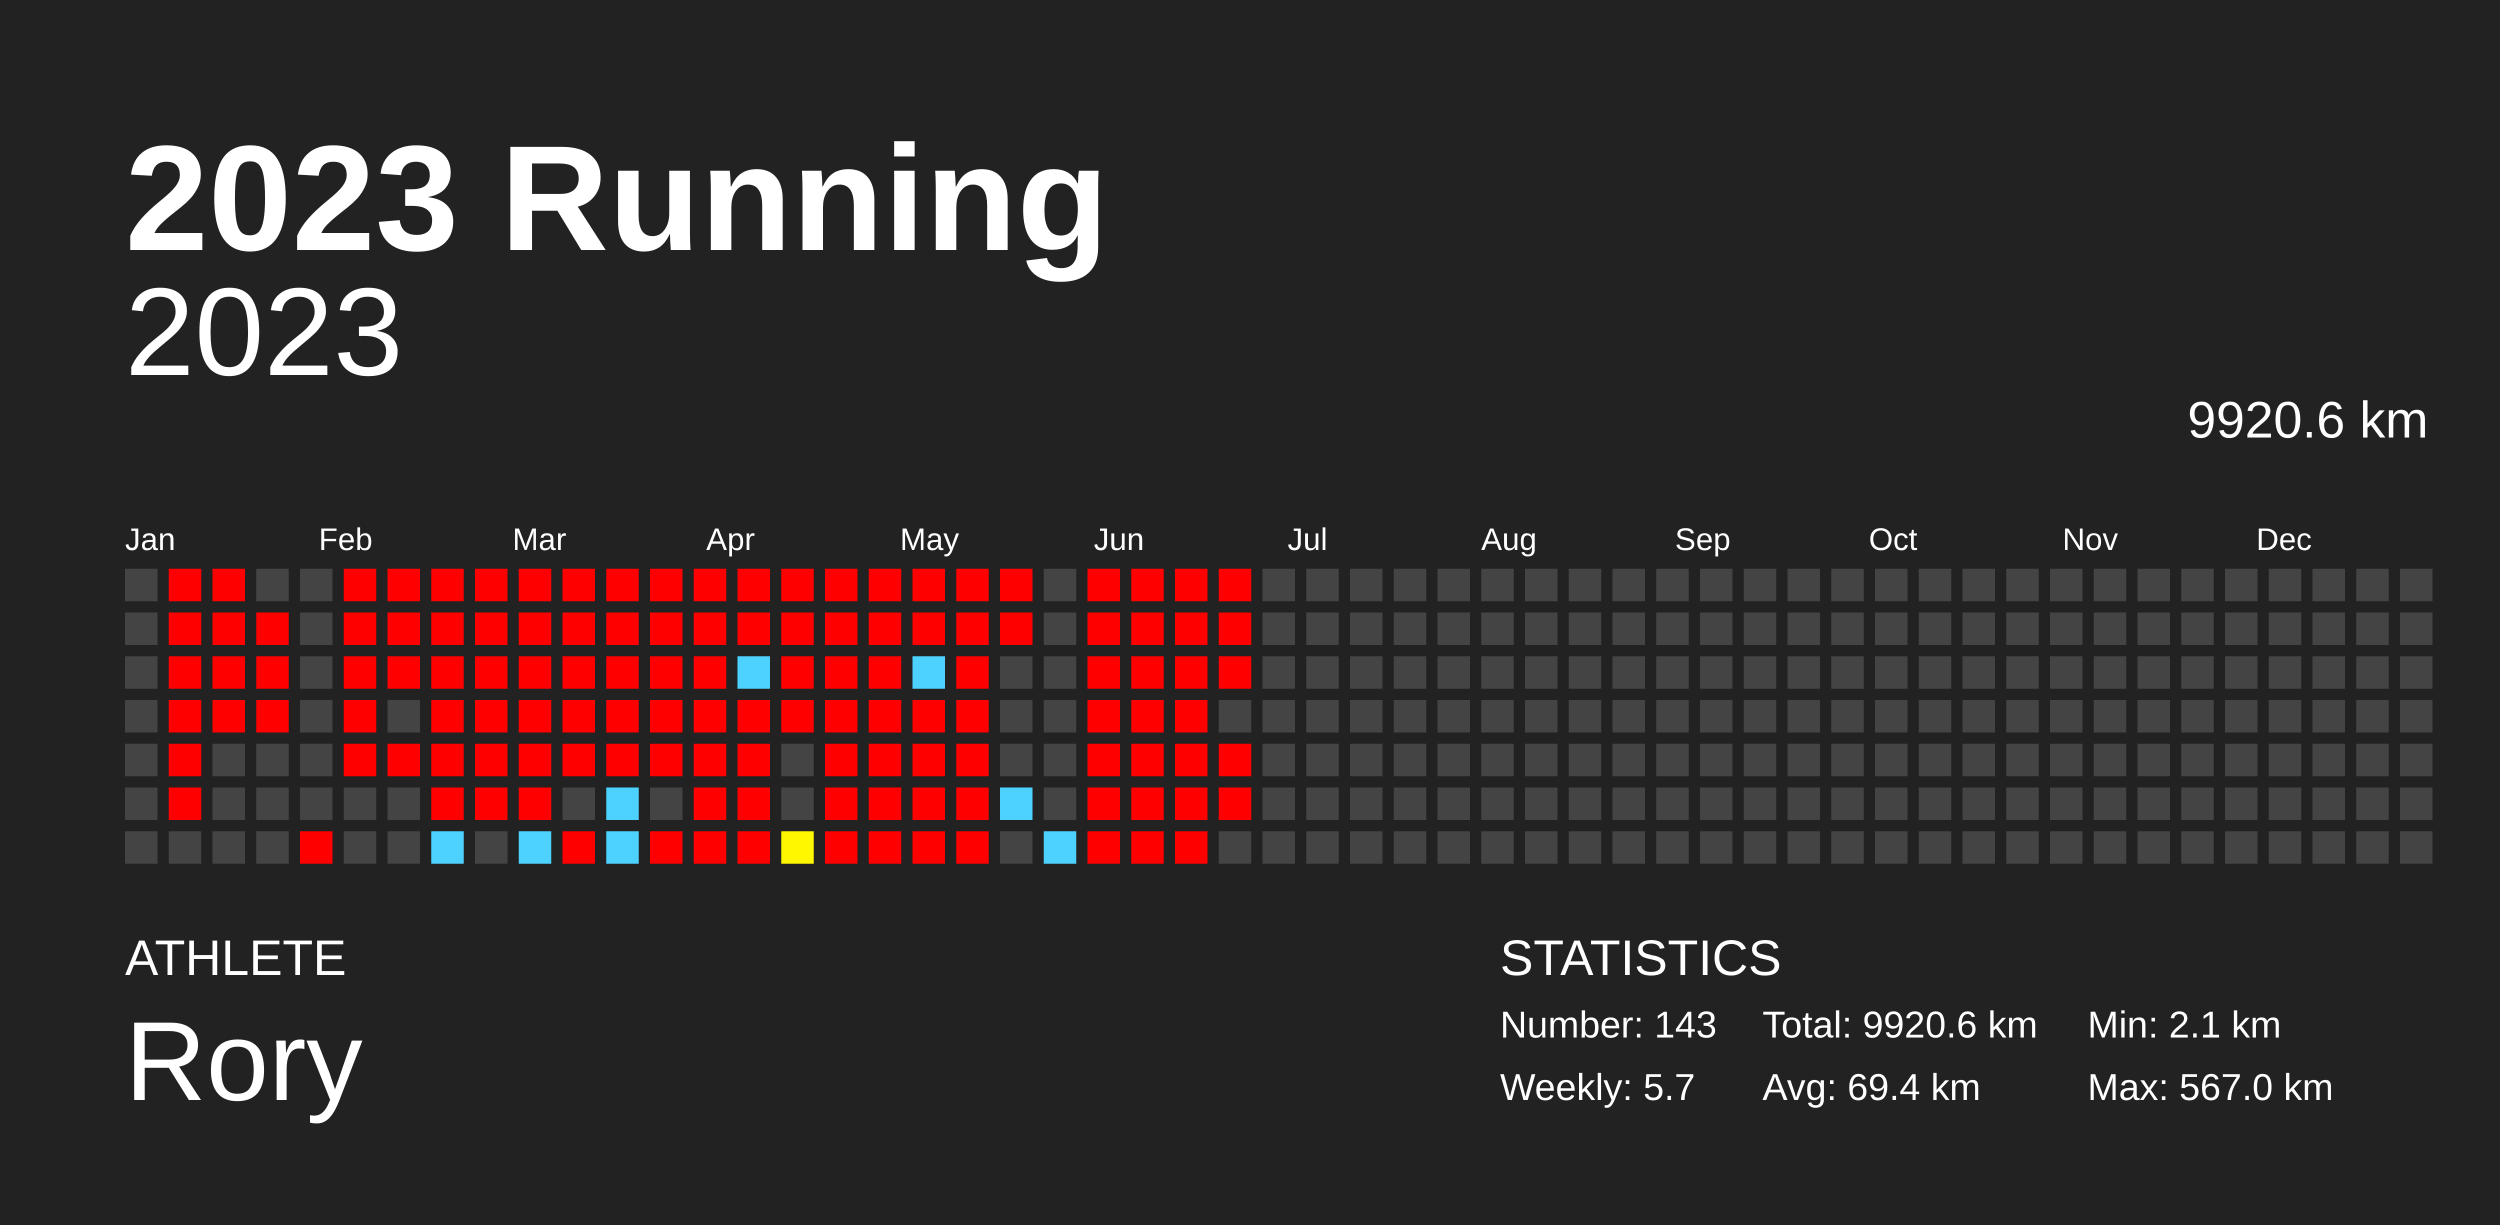
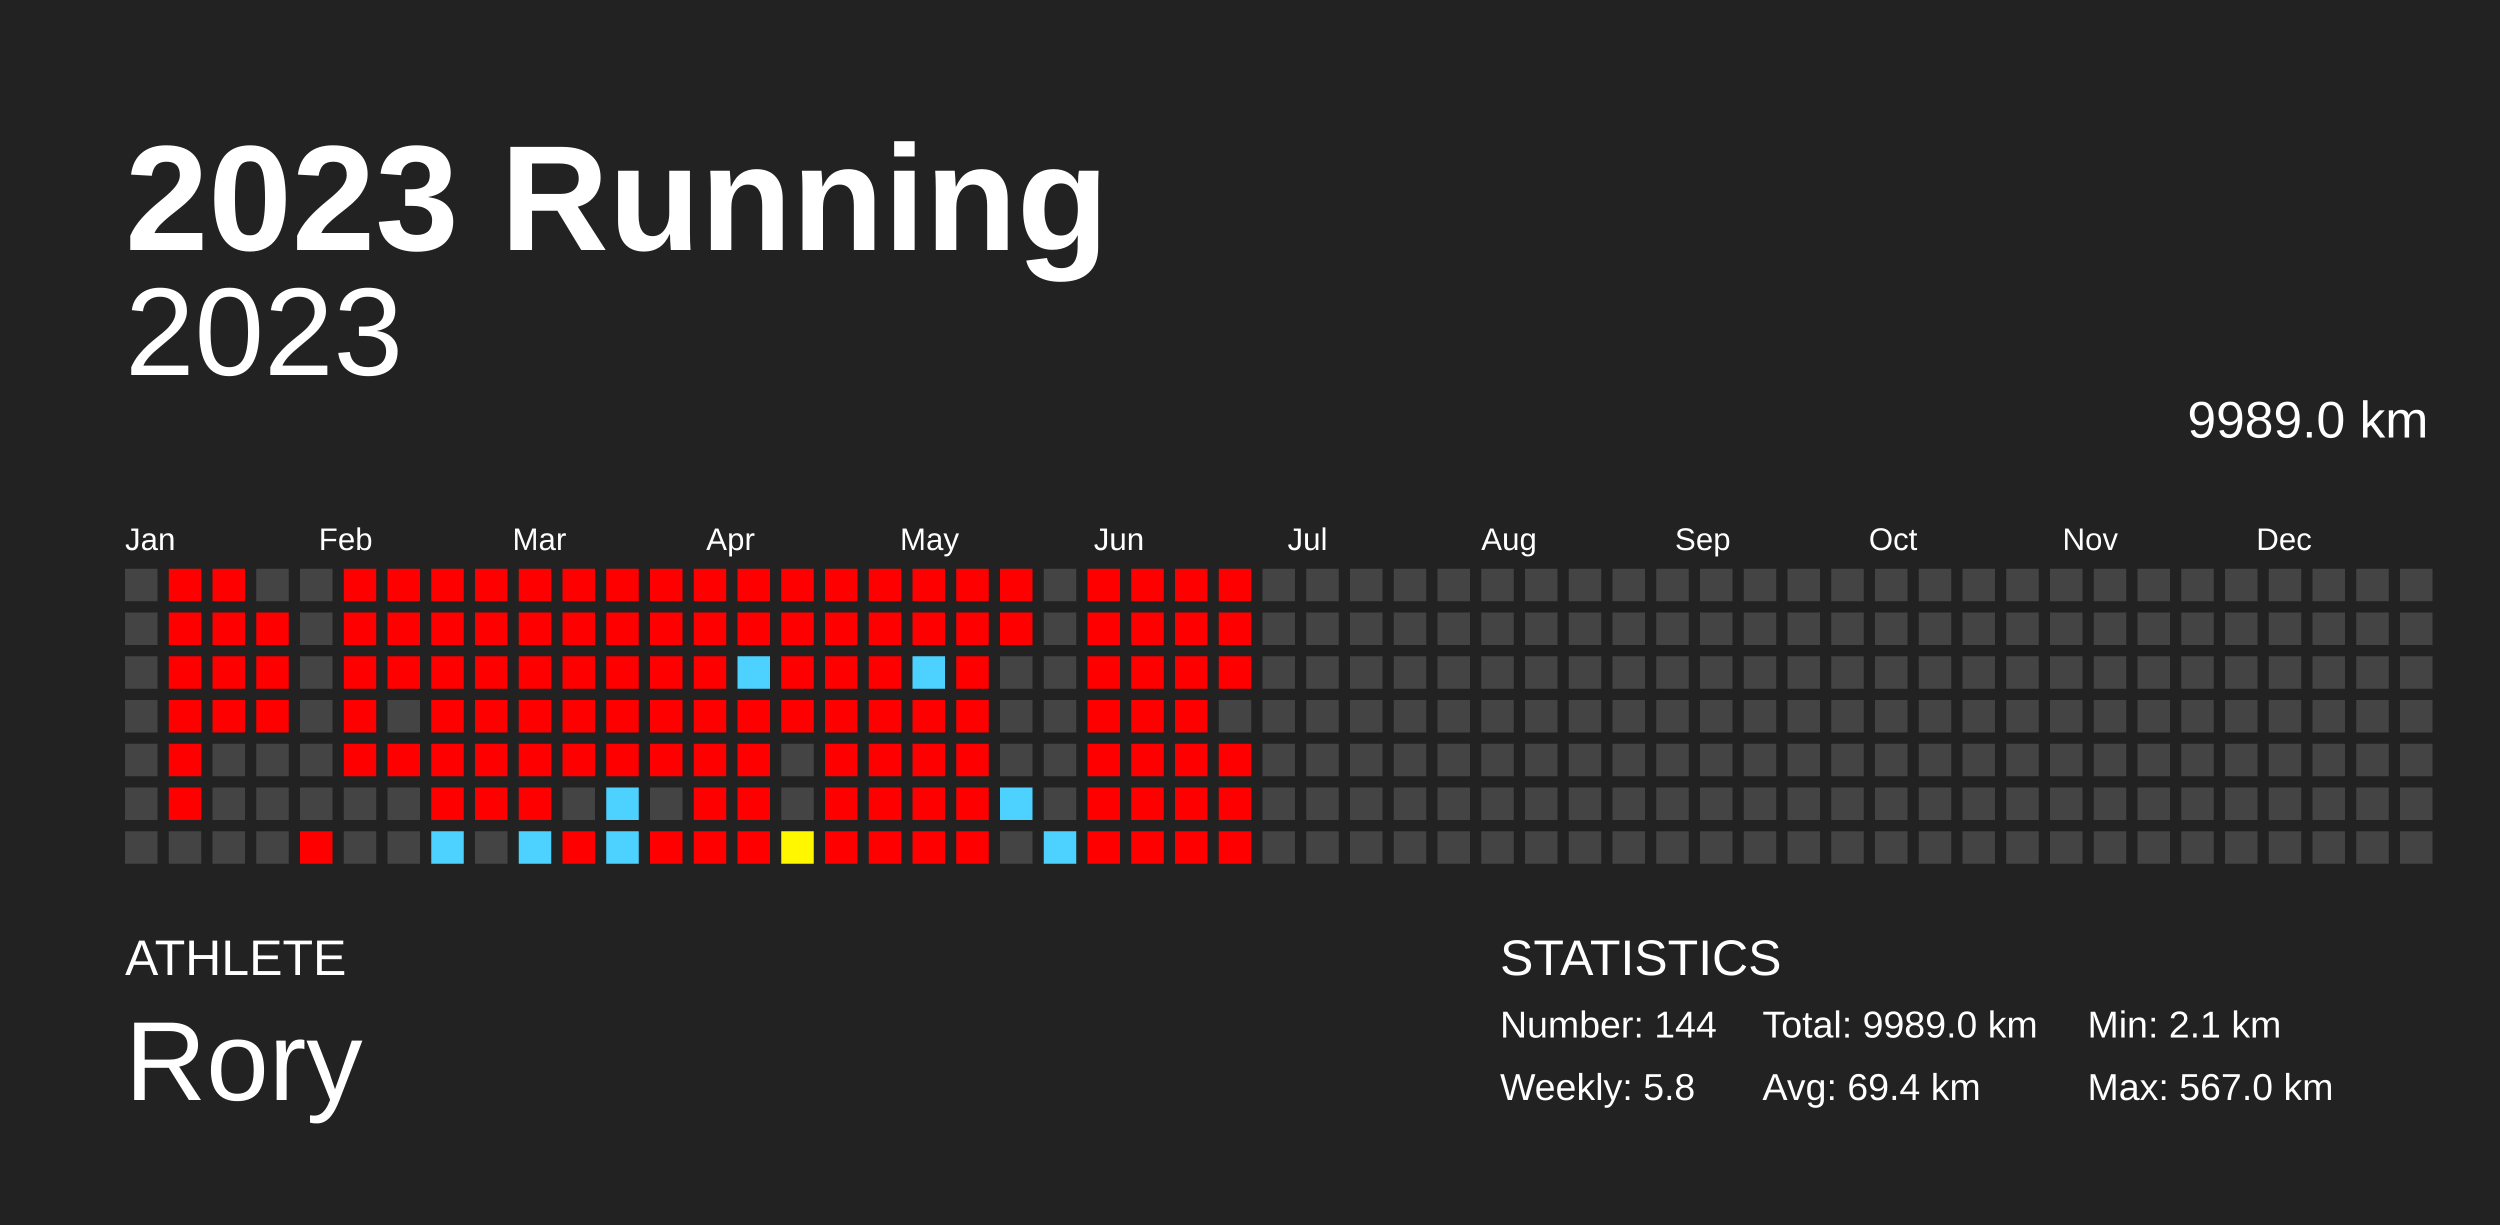
<svg xmlns="http://www.w3.org/2000/svg" baseProfile="full" height="98mm" version="1.1" viewBox="0,0,200,98" width="200mm">
  <defs />
  <rect fill="#222222" height="98" width="200" x="0" y="0" />
  <text fill="#FFFFFF" style="font-size:12px; font-family:Arial; font-weight:bold;" x="10" y="20">2023 Running</text>
  <text fill="#FFFFFF" style="font-size:4px; font-family:Arial" x="10" y="78">ATHLETE</text>
  <text fill="#FFFFFF" style="font-size:9px; font-family:Arial" x="10" y="88">Rory</text>
  <text fill="#FFFFFF" style="font-size:4px; font-family:Arial" x="120" y="78">STATISTICS</text>
-   <text fill="#FFFFFF" style="font-size:3px; font-family:Arial" x="120" y="83">Number: 143</text>
-   <text fill="#FFFFFF" style="font-size:3px; font-family:Arial" x="120" y="88">Weekly: 5.7</text>
-   <text fill="#FFFFFF" style="font-size:3px; font-family:Arial" x="141" y="83">Total: 9920.6 km</text>
+   <text fill="#FFFFFF" style="font-size:3px; font-family:Arial" x="120" y="83">Number: 144</text>
+   <text fill="#FFFFFF" style="font-size:3px; font-family:Arial" x="120" y="88">Weekly: 5.8</text>
+   <text fill="#FFFFFF" style="font-size:3px; font-family:Arial" x="141" y="83">Total: 9989.0 km</text>
  <text fill="#FFFFFF" style="font-size:3px; font-family:Arial" x="141" y="88">Avg: 69.4 km</text>
  <text fill="#FFFFFF" style="font-size:3px; font-family:Arial" x="167" y="83">Min: 2.1 km</text>
  <text fill="#FFFFFF" style="font-size:3px; font-family:Arial" x="167" y="88">Max: 567.0 km</text>
  <text alignment-baseline="hanging" fill="#FFFFFF" style="font-size:10.0px; font-family:Arial;" x="10" y="30">2023</text>
-   <text alignment-baseline="hanging" fill="#FFFFFF" style="font-size:4.125px; font-family:Arial;" x="175" y="35">9920.6 km</text>
+   <text alignment-baseline="hanging" fill="#FFFFFF" style="font-size:4.125px; font-family:Arial;" x="175" y="35">9989.0 km</text>
  <text fill="#FFFFFF" style="font-size:2.5px; font-family:Arial" x="10.0" y="44">Jan</text>
  <text fill="#FFFFFF" style="font-size:2.5px; font-family:Arial" x="25.5" y="44">Feb</text>
  <text fill="#FFFFFF" style="font-size:2.5px; font-family:Arial" x="41.0" y="44">Mar</text>
  <text fill="#FFFFFF" style="font-size:2.5px; font-family:Arial" x="56.5" y="44">Apr</text>
  <text fill="#FFFFFF" style="font-size:2.5px; font-family:Arial" x="72.0" y="44">May</text>
  <text fill="#FFFFFF" style="font-size:2.5px; font-family:Arial" x="87.5" y="44">Jun</text>
  <text fill="#FFFFFF" style="font-size:2.5px; font-family:Arial" x="103.0" y="44">Jul</text>
  <text fill="#FFFFFF" style="font-size:2.5px; font-family:Arial" x="118.5" y="44">Aug</text>
  <text fill="#FFFFFF" style="font-size:2.5px; font-family:Arial" x="134.0" y="44">Sep</text>
  <text fill="#FFFFFF" style="font-size:2.5px; font-family:Arial" x="149.5" y="44">Oct</text>
  <text fill="#FFFFFF" style="font-size:2.5px; font-family:Arial" x="165.0" y="44">Nov</text>
  <text fill="#FFFFFF" style="font-size:2.5px; font-family:Arial" x="180.5" y="44">Dec</text>
  <rect fill="#444444" height="2.6" width="2.6" x="10.0" y="45.5" />
  <rect fill="#444444" height="2.6" width="2.6" x="10.0" y="49.0" />
  <rect fill="#444444" height="2.6" width="2.6" x="10.0" y="52.5" />
  <rect fill="#444444" height="2.6" width="2.6" x="10.0" y="56.0" />
  <rect fill="#444444" height="2.6" width="2.6" x="10.0" y="59.5" />
  <rect fill="#444444" height="2.6" width="2.6" x="10.0" y="63.0" />
  <rect fill="#444444" height="2.6" width="2.6" x="10.0" y="66.5" />
  <rect fill="red" height="2.6" width="2.6" x="13.5" y="45.5" />
  <rect fill="red" height="2.6" width="2.6" x="13.5" y="49.0" />
  <rect fill="red" height="2.6" width="2.6" x="13.5" y="52.5" />
  <rect fill="red" height="2.6" width="2.6" x="13.5" y="56.0" />
  <rect fill="red" height="2.6" width="2.6" x="13.5" y="59.5" />
  <rect fill="red" height="2.6" width="2.6" x="13.5" y="63.0" />
  <rect fill="#444444" height="2.6" width="2.6" x="13.5" y="66.5" />
  <rect fill="red" height="2.6" width="2.6" x="17.0" y="45.5" />
  <rect fill="red" height="2.6" width="2.6" x="17.0" y="49.0" />
  <rect fill="red" height="2.6" width="2.6" x="17.0" y="52.5" />
  <rect fill="red" height="2.6" width="2.6" x="17.0" y="56.0" />
  <rect fill="#444444" height="2.6" width="2.6" x="17.0" y="59.5" />
  <rect fill="#444444" height="2.6" width="2.6" x="17.0" y="63.0" />
  <rect fill="#444444" height="2.6" width="2.6" x="17.0" y="66.5" />
  <rect fill="#444444" height="2.6" width="2.6" x="20.5" y="45.5" />
  <rect fill="red" height="2.6" width="2.6" x="20.5" y="49.0" />
  <rect fill="red" height="2.6" width="2.6" x="20.5" y="52.5" />
  <rect fill="red" height="2.6" width="2.6" x="20.5" y="56.0" />
  <rect fill="#444444" height="2.6" width="2.6" x="20.5" y="59.5" />
  <rect fill="#444444" height="2.6" width="2.6" x="20.5" y="63.0" />
  <rect fill="#444444" height="2.6" width="2.6" x="20.5" y="66.5" />
  <rect fill="#444444" height="2.6" width="2.6" x="24.0" y="45.5" />
  <rect fill="#444444" height="2.6" width="2.6" x="24.0" y="49.0" />
  <rect fill="#444444" height="2.6" width="2.6" x="24.0" y="52.5" />
  <rect fill="#444444" height="2.6" width="2.6" x="24.0" y="56.0" />
  <rect fill="#444444" height="2.6" width="2.6" x="24.0" y="59.5" />
  <rect fill="#444444" height="2.6" width="2.6" x="24.0" y="63.0" />
  <rect fill="red" height="2.6" width="2.6" x="24.0" y="66.5" />
  <rect fill="red" height="2.6" width="2.6" x="27.5" y="45.5" />
  <rect fill="red" height="2.6" width="2.6" x="27.5" y="49.0" />
  <rect fill="red" height="2.6" width="2.6" x="27.5" y="52.5" />
  <rect fill="red" height="2.6" width="2.6" x="27.5" y="56.0" />
  <rect fill="red" height="2.6" width="2.6" x="27.5" y="59.5" />
  <rect fill="#444444" height="2.6" width="2.6" x="27.5" y="63.0" />
  <rect fill="#444444" height="2.6" width="2.6" x="27.5" y="66.5" />
  <rect fill="red" height="2.6" width="2.6" x="31.0" y="45.5" />
  <rect fill="red" height="2.6" width="2.6" x="31.0" y="49.0" />
  <rect fill="red" height="2.6" width="2.6" x="31.0" y="52.5" />
  <rect fill="#444444" height="2.6" width="2.6" x="31.0" y="56.0" />
  <rect fill="red" height="2.6" width="2.6" x="31.0" y="59.5" />
  <rect fill="#444444" height="2.6" width="2.6" x="31.0" y="63.0" />
  <rect fill="#444444" height="2.6" width="2.6" x="31.0" y="66.5" />
  <rect fill="red" height="2.6" width="2.6" x="34.5" y="45.5" />
  <rect fill="red" height="2.6" width="2.6" x="34.5" y="49.0" />
  <rect fill="red" height="2.6" width="2.6" x="34.5" y="52.5" />
  <rect fill="red" height="2.6" width="2.6" x="34.5" y="56.0" />
  <rect fill="red" height="2.6" width="2.6" x="34.5" y="59.5" />
  <rect fill="red" height="2.6" width="2.6" x="34.5" y="63.0" />
  <rect fill="#4dd2ff" height="2.6" width="2.6" x="34.5" y="66.5" />
  <rect fill="red" height="2.6" width="2.6" x="38.0" y="45.5" />
  <rect fill="red" height="2.6" width="2.6" x="38.0" y="49.0" />
  <rect fill="red" height="2.6" width="2.6" x="38.0" y="52.5" />
  <rect fill="red" height="2.6" width="2.6" x="38.0" y="56.0" />
  <rect fill="red" height="2.6" width="2.6" x="38.0" y="59.5" />
  <rect fill="red" height="2.6" width="2.6" x="38.0" y="63.0" />
  <rect fill="#444444" height="2.6" width="2.6" x="38.0" y="66.5" />
  <rect fill="red" height="2.6" width="2.6" x="41.5" y="45.5" />
  <rect fill="red" height="2.6" width="2.6" x="41.5" y="49.0" />
  <rect fill="red" height="2.6" width="2.6" x="41.5" y="52.5" />
  <rect fill="red" height="2.6" width="2.6" x="41.5" y="56.0" />
  <rect fill="red" height="2.6" width="2.6" x="41.5" y="59.5" />
  <rect fill="red" height="2.6" width="2.6" x="41.5" y="63.0" />
  <rect fill="#4dd2ff" height="2.6" width="2.6" x="41.5" y="66.5" />
  <rect fill="red" height="2.6" width="2.6" x="45.0" y="45.5" />
  <rect fill="red" height="2.6" width="2.6" x="45.0" y="49.0" />
  <rect fill="red" height="2.6" width="2.6" x="45.0" y="52.5" />
  <rect fill="red" height="2.6" width="2.6" x="45.0" y="56.0" />
  <rect fill="red" height="2.6" width="2.6" x="45.0" y="59.5" />
  <rect fill="#444444" height="2.6" width="2.6" x="45.0" y="63.0" />
  <rect fill="red" height="2.6" width="2.6" x="45.0" y="66.5" />
  <rect fill="red" height="2.6" width="2.6" x="48.5" y="45.5" />
  <rect fill="red" height="2.6" width="2.6" x="48.5" y="49.0" />
  <rect fill="red" height="2.6" width="2.6" x="48.5" y="52.5" />
  <rect fill="red" height="2.6" width="2.6" x="48.5" y="56.0" />
  <rect fill="red" height="2.6" width="2.6" x="48.5" y="59.5" />
  <rect fill="#4dd2ff" height="2.6" width="2.6" x="48.5" y="63.0" />
  <rect fill="#4dd2ff" height="2.6" width="2.6" x="48.5" y="66.5" />
  <rect fill="red" height="2.6" width="2.6" x="52.0" y="45.5" />
  <rect fill="red" height="2.6" width="2.6" x="52.0" y="49.0" />
  <rect fill="red" height="2.6" width="2.6" x="52.0" y="52.5" />
  <rect fill="red" height="2.6" width="2.6" x="52.0" y="56.0" />
  <rect fill="red" height="2.6" width="2.6" x="52.0" y="59.5" />
  <rect fill="#444444" height="2.6" width="2.6" x="52.0" y="63.0" />
  <rect fill="red" height="2.6" width="2.6" x="52.0" y="66.5" />
  <rect fill="red" height="2.6" width="2.6" x="55.5" y="45.5" />
  <rect fill="red" height="2.6" width="2.6" x="55.5" y="49.0" />
  <rect fill="red" height="2.6" width="2.6" x="55.5" y="52.5" />
  <rect fill="red" height="2.6" width="2.6" x="55.5" y="56.0" />
  <rect fill="red" height="2.6" width="2.6" x="55.5" y="59.5" />
  <rect fill="red" height="2.6" width="2.6" x="55.5" y="63.0" />
  <rect fill="red" height="2.6" width="2.6" x="55.5" y="66.5" />
  <rect fill="red" height="2.6" width="2.6" x="59.0" y="45.5" />
  <rect fill="red" height="2.6" width="2.6" x="59.0" y="49.0" />
  <rect fill="#4dd2ff" height="2.6" width="2.6" x="59.0" y="52.5" />
  <rect fill="red" height="2.6" width="2.6" x="59.0" y="56.0" />
  <rect fill="red" height="2.6" width="2.6" x="59.0" y="59.5" />
  <rect fill="red" height="2.6" width="2.6" x="59.0" y="63.0" />
  <rect fill="red" height="2.6" width="2.6" x="59.0" y="66.5" />
  <rect fill="red" height="2.6" width="2.6" x="62.5" y="45.5" />
  <rect fill="red" height="2.6" width="2.6" x="62.5" y="49.0" />
  <rect fill="red" height="2.6" width="2.6" x="62.5" y="52.5" />
  <rect fill="red" height="2.6" width="2.6" x="62.5" y="56.0" />
  <rect fill="#444444" height="2.6" width="2.6" x="62.5" y="59.5" />
  <rect fill="#444444" height="2.6" width="2.6" x="62.5" y="63.0" />
  <rect fill="#fff700" height="2.6" width="2.6" x="62.5" y="66.5" />
  <rect fill="red" height="2.6" width="2.6" x="66.0" y="45.5" />
  <rect fill="red" height="2.6" width="2.6" x="66.0" y="49.0" />
  <rect fill="red" height="2.6" width="2.6" x="66.0" y="52.5" />
  <rect fill="red" height="2.6" width="2.6" x="66.0" y="56.0" />
  <rect fill="red" height="2.6" width="2.6" x="66.0" y="59.5" />
  <rect fill="red" height="2.6" width="2.6" x="66.0" y="63.0" />
  <rect fill="red" height="2.6" width="2.6" x="66.0" y="66.5" />
  <rect fill="red" height="2.6" width="2.6" x="69.5" y="45.5" />
  <rect fill="red" height="2.6" width="2.6" x="69.5" y="49.0" />
  <rect fill="red" height="2.6" width="2.6" x="69.5" y="52.5" />
  <rect fill="red" height="2.6" width="2.6" x="69.5" y="56.0" />
  <rect fill="red" height="2.6" width="2.6" x="69.5" y="59.5" />
  <rect fill="red" height="2.6" width="2.6" x="69.5" y="63.0" />
  <rect fill="red" height="2.6" width="2.6" x="69.5" y="66.5" />
  <rect fill="red" height="2.6" width="2.6" x="73.0" y="45.5" />
  <rect fill="red" height="2.6" width="2.6" x="73.0" y="49.0" />
  <rect fill="#4dd2ff" height="2.6" width="2.6" x="73.0" y="52.5" />
  <rect fill="red" height="2.6" width="2.6" x="73.0" y="56.0" />
  <rect fill="red" height="2.6" width="2.6" x="73.0" y="59.5" />
  <rect fill="red" height="2.6" width="2.6" x="73.0" y="63.0" />
  <rect fill="red" height="2.6" width="2.6" x="73.0" y="66.5" />
  <rect fill="red" height="2.6" width="2.6" x="76.5" y="45.5" />
  <rect fill="red" height="2.6" width="2.6" x="76.5" y="49.0" />
  <rect fill="red" height="2.6" width="2.6" x="76.5" y="52.5" />
  <rect fill="red" height="2.6" width="2.6" x="76.5" y="56.0" />
  <rect fill="red" height="2.6" width="2.6" x="76.5" y="59.5" />
  <rect fill="red" height="2.6" width="2.6" x="76.5" y="63.0" />
  <rect fill="red" height="2.6" width="2.6" x="76.5" y="66.5" />
  <rect fill="red" height="2.6" width="2.6" x="80.0" y="45.5" />
  <rect fill="red" height="2.6" width="2.6" x="80.0" y="49.0" />
  <rect fill="#444444" height="2.6" width="2.6" x="80.0" y="52.5" />
  <rect fill="#444444" height="2.6" width="2.6" x="80.0" y="56.0" />
  <rect fill="#444444" height="2.6" width="2.6" x="80.0" y="59.5" />
  <rect fill="#4dd2ff" height="2.6" width="2.6" x="80.0" y="63.0" />
  <rect fill="#444444" height="2.6" width="2.6" x="80.0" y="66.5" />
  <rect fill="#444444" height="2.6" width="2.6" x="83.5" y="45.5" />
  <rect fill="#444444" height="2.6" width="2.6" x="83.5" y="49.0" />
  <rect fill="#444444" height="2.6" width="2.6" x="83.5" y="52.5" />
  <rect fill="#444444" height="2.6" width="2.6" x="83.5" y="56.0" />
  <rect fill="#444444" height="2.6" width="2.6" x="83.5" y="59.5" />
  <rect fill="#444444" height="2.6" width="2.6" x="83.5" y="63.0" />
  <rect fill="#4dd2ff" height="2.6" width="2.6" x="83.5" y="66.5" />
  <rect fill="red" height="2.6" width="2.6" x="87.0" y="45.5" />
  <rect fill="red" height="2.6" width="2.6" x="87.0" y="49.0" />
  <rect fill="red" height="2.6" width="2.6" x="87.0" y="52.5" />
  <rect fill="red" height="2.6" width="2.6" x="87.0" y="56.0" />
  <rect fill="red" height="2.6" width="2.6" x="87.0" y="59.5" />
  <rect fill="red" height="2.6" width="2.6" x="87.0" y="63.0" />
  <rect fill="red" height="2.6" width="2.6" x="87.0" y="66.5" />
  <rect fill="red" height="2.6" width="2.6" x="90.5" y="45.5" />
  <rect fill="red" height="2.6" width="2.6" x="90.5" y="49.0" />
  <rect fill="red" height="2.6" width="2.6" x="90.5" y="52.5" />
  <rect fill="red" height="2.6" width="2.6" x="90.5" y="56.0" />
  <rect fill="red" height="2.6" width="2.6" x="90.5" y="59.5" />
  <rect fill="red" height="2.6" width="2.6" x="90.5" y="63.0" />
  <rect fill="red" height="2.6" width="2.6" x="90.5" y="66.5" />
  <rect fill="red" height="2.6" width="2.6" x="94.0" y="45.5" />
  <rect fill="red" height="2.6" width="2.6" x="94.0" y="49.0" />
  <rect fill="red" height="2.6" width="2.6" x="94.0" y="52.5" />
  <rect fill="red" height="2.6" width="2.6" x="94.0" y="56.0" />
  <rect fill="red" height="2.6" width="2.6" x="94.0" y="59.5" />
  <rect fill="red" height="2.6" width="2.6" x="94.0" y="63.0" />
  <rect fill="red" height="2.6" width="2.6" x="94.0" y="66.5" />
  <rect fill="red" height="2.6" width="2.6" x="97.5" y="45.5" />
  <rect fill="red" height="2.6" width="2.6" x="97.5" y="49.0" />
  <rect fill="red" height="2.6" width="2.6" x="97.5" y="52.5" />
  <rect fill="#444444" height="2.6" width="2.6" x="97.5" y="56.0" />
  <rect fill="red" height="2.6" width="2.6" x="97.5" y="59.5" />
  <rect fill="red" height="2.6" width="2.6" x="97.5" y="63.0" />
-   <rect fill="#444444" height="2.6" width="2.6" x="97.5" y="66.5" />
+   <rect fill="red" height="2.6" width="2.6" x="97.5" y="66.5" />
  <rect fill="#444444" height="2.6" width="2.6" x="101.0" y="45.5" />
  <rect fill="#444444" height="2.6" width="2.6" x="101.0" y="49.0" />
  <rect fill="#444444" height="2.6" width="2.6" x="101.0" y="52.5" />
  <rect fill="#444444" height="2.6" width="2.6" x="101.0" y="56.0" />
  <rect fill="#444444" height="2.6" width="2.6" x="101.0" y="59.5" />
  <rect fill="#444444" height="2.6" width="2.6" x="101.0" y="63.0" />
  <rect fill="#444444" height="2.6" width="2.6" x="101.0" y="66.5" />
  <rect fill="#444444" height="2.6" width="2.6" x="104.5" y="45.5" />
  <rect fill="#444444" height="2.6" width="2.6" x="104.5" y="49.0" />
  <rect fill="#444444" height="2.6" width="2.6" x="104.5" y="52.5" />
  <rect fill="#444444" height="2.6" width="2.6" x="104.5" y="56.0" />
  <rect fill="#444444" height="2.6" width="2.6" x="104.5" y="59.5" />
  <rect fill="#444444" height="2.6" width="2.6" x="104.5" y="63.0" />
  <rect fill="#444444" height="2.6" width="2.6" x="104.5" y="66.5" />
  <rect fill="#444444" height="2.6" width="2.6" x="108.0" y="45.5" />
  <rect fill="#444444" height="2.6" width="2.6" x="108.0" y="49.0" />
  <rect fill="#444444" height="2.6" width="2.6" x="108.0" y="52.5" />
  <rect fill="#444444" height="2.6" width="2.6" x="108.0" y="56.0" />
  <rect fill="#444444" height="2.6" width="2.6" x="108.0" y="59.5" />
  <rect fill="#444444" height="2.6" width="2.6" x="108.0" y="63.0" />
  <rect fill="#444444" height="2.6" width="2.6" x="108.0" y="66.5" />
  <rect fill="#444444" height="2.6" width="2.6" x="111.5" y="45.5" />
  <rect fill="#444444" height="2.6" width="2.6" x="111.5" y="49.0" />
  <rect fill="#444444" height="2.6" width="2.6" x="111.5" y="52.5" />
  <rect fill="#444444" height="2.6" width="2.6" x="111.5" y="56.0" />
  <rect fill="#444444" height="2.6" width="2.6" x="111.5" y="59.5" />
  <rect fill="#444444" height="2.6" width="2.6" x="111.5" y="63.0" />
  <rect fill="#444444" height="2.6" width="2.6" x="111.5" y="66.5" />
  <rect fill="#444444" height="2.6" width="2.6" x="115.0" y="45.5" />
  <rect fill="#444444" height="2.6" width="2.6" x="115.0" y="49.0" />
  <rect fill="#444444" height="2.6" width="2.6" x="115.0" y="52.5" />
  <rect fill="#444444" height="2.6" width="2.6" x="115.0" y="56.0" />
  <rect fill="#444444" height="2.6" width="2.6" x="115.0" y="59.5" />
  <rect fill="#444444" height="2.6" width="2.6" x="115.0" y="63.0" />
  <rect fill="#444444" height="2.6" width="2.6" x="115.0" y="66.5" />
  <rect fill="#444444" height="2.6" width="2.6" x="118.5" y="45.5" />
  <rect fill="#444444" height="2.6" width="2.6" x="118.5" y="49.0" />
  <rect fill="#444444" height="2.6" width="2.6" x="118.5" y="52.5" />
  <rect fill="#444444" height="2.6" width="2.6" x="118.5" y="56.0" />
  <rect fill="#444444" height="2.6" width="2.6" x="118.5" y="59.5" />
  <rect fill="#444444" height="2.6" width="2.6" x="118.5" y="63.0" />
  <rect fill="#444444" height="2.6" width="2.6" x="118.5" y="66.5" />
  <rect fill="#444444" height="2.6" width="2.6" x="122.0" y="45.5" />
  <rect fill="#444444" height="2.6" width="2.6" x="122.0" y="49.0" />
  <rect fill="#444444" height="2.6" width="2.6" x="122.0" y="52.5" />
  <rect fill="#444444" height="2.6" width="2.6" x="122.0" y="56.0" />
  <rect fill="#444444" height="2.6" width="2.6" x="122.0" y="59.5" />
  <rect fill="#444444" height="2.6" width="2.6" x="122.0" y="63.0" />
  <rect fill="#444444" height="2.6" width="2.6" x="122.0" y="66.5" />
  <rect fill="#444444" height="2.6" width="2.6" x="125.5" y="45.5" />
  <rect fill="#444444" height="2.6" width="2.6" x="125.5" y="49.0" />
  <rect fill="#444444" height="2.6" width="2.6" x="125.5" y="52.5" />
  <rect fill="#444444" height="2.6" width="2.6" x="125.5" y="56.0" />
  <rect fill="#444444" height="2.6" width="2.6" x="125.5" y="59.5" />
  <rect fill="#444444" height="2.6" width="2.6" x="125.5" y="63.0" />
  <rect fill="#444444" height="2.6" width="2.6" x="125.5" y="66.5" />
  <rect fill="#444444" height="2.6" width="2.6" x="129.0" y="45.5" />
  <rect fill="#444444" height="2.6" width="2.6" x="129.0" y="49.0" />
  <rect fill="#444444" height="2.6" width="2.6" x="129.0" y="52.5" />
  <rect fill="#444444" height="2.6" width="2.6" x="129.0" y="56.0" />
  <rect fill="#444444" height="2.6" width="2.6" x="129.0" y="59.5" />
  <rect fill="#444444" height="2.6" width="2.6" x="129.0" y="63.0" />
  <rect fill="#444444" height="2.6" width="2.6" x="129.0" y="66.5" />
  <rect fill="#444444" height="2.6" width="2.6" x="132.5" y="45.5" />
  <rect fill="#444444" height="2.6" width="2.6" x="132.5" y="49.0" />
  <rect fill="#444444" height="2.6" width="2.6" x="132.5" y="52.5" />
  <rect fill="#444444" height="2.6" width="2.6" x="132.5" y="56.0" />
  <rect fill="#444444" height="2.6" width="2.6" x="132.5" y="59.5" />
  <rect fill="#444444" height="2.6" width="2.6" x="132.5" y="63.0" />
  <rect fill="#444444" height="2.6" width="2.6" x="132.5" y="66.5" />
  <rect fill="#444444" height="2.6" width="2.6" x="136.0" y="45.5" />
  <rect fill="#444444" height="2.6" width="2.6" x="136.0" y="49.0" />
  <rect fill="#444444" height="2.6" width="2.6" x="136.0" y="52.5" />
  <rect fill="#444444" height="2.6" width="2.6" x="136.0" y="56.0" />
  <rect fill="#444444" height="2.6" width="2.6" x="136.0" y="59.5" />
  <rect fill="#444444" height="2.6" width="2.6" x="136.0" y="63.0" />
  <rect fill="#444444" height="2.6" width="2.6" x="136.0" y="66.5" />
  <rect fill="#444444" height="2.6" width="2.6" x="139.5" y="45.5" />
  <rect fill="#444444" height="2.6" width="2.6" x="139.5" y="49.0" />
  <rect fill="#444444" height="2.6" width="2.6" x="139.5" y="52.5" />
  <rect fill="#444444" height="2.6" width="2.6" x="139.5" y="56.0" />
  <rect fill="#444444" height="2.6" width="2.6" x="139.5" y="59.5" />
  <rect fill="#444444" height="2.6" width="2.6" x="139.5" y="63.0" />
  <rect fill="#444444" height="2.6" width="2.6" x="139.5" y="66.5" />
  <rect fill="#444444" height="2.6" width="2.6" x="143.0" y="45.5" />
  <rect fill="#444444" height="2.6" width="2.6" x="143.0" y="49.0" />
  <rect fill="#444444" height="2.6" width="2.6" x="143.0" y="52.5" />
  <rect fill="#444444" height="2.6" width="2.6" x="143.0" y="56.0" />
  <rect fill="#444444" height="2.6" width="2.6" x="143.0" y="59.5" />
  <rect fill="#444444" height="2.6" width="2.6" x="143.0" y="63.0" />
  <rect fill="#444444" height="2.6" width="2.6" x="143.0" y="66.5" />
  <rect fill="#444444" height="2.6" width="2.6" x="146.5" y="45.5" />
  <rect fill="#444444" height="2.6" width="2.6" x="146.5" y="49.0" />
  <rect fill="#444444" height="2.6" width="2.6" x="146.5" y="52.5" />
  <rect fill="#444444" height="2.6" width="2.6" x="146.5" y="56.0" />
  <rect fill="#444444" height="2.6" width="2.6" x="146.5" y="59.5" />
  <rect fill="#444444" height="2.6" width="2.6" x="146.5" y="63.0" />
  <rect fill="#444444" height="2.6" width="2.6" x="146.5" y="66.5" />
  <rect fill="#444444" height="2.6" width="2.6" x="150.0" y="45.5" />
  <rect fill="#444444" height="2.6" width="2.6" x="150.0" y="49.0" />
  <rect fill="#444444" height="2.6" width="2.6" x="150.0" y="52.5" />
  <rect fill="#444444" height="2.6" width="2.6" x="150.0" y="56.0" />
  <rect fill="#444444" height="2.6" width="2.6" x="150.0" y="59.5" />
  <rect fill="#444444" height="2.6" width="2.6" x="150.0" y="63.0" />
  <rect fill="#444444" height="2.6" width="2.6" x="150.0" y="66.5" />
  <rect fill="#444444" height="2.6" width="2.6" x="153.5" y="45.5" />
  <rect fill="#444444" height="2.6" width="2.6" x="153.5" y="49.0" />
  <rect fill="#444444" height="2.6" width="2.6" x="153.5" y="52.5" />
  <rect fill="#444444" height="2.6" width="2.6" x="153.5" y="56.0" />
  <rect fill="#444444" height="2.6" width="2.6" x="153.5" y="59.5" />
  <rect fill="#444444" height="2.6" width="2.6" x="153.5" y="63.0" />
  <rect fill="#444444" height="2.6" width="2.6" x="153.5" y="66.5" />
  <rect fill="#444444" height="2.6" width="2.6" x="157.0" y="45.5" />
  <rect fill="#444444" height="2.6" width="2.6" x="157.0" y="49.0" />
  <rect fill="#444444" height="2.6" width="2.6" x="157.0" y="52.5" />
  <rect fill="#444444" height="2.6" width="2.6" x="157.0" y="56.0" />
  <rect fill="#444444" height="2.6" width="2.6" x="157.0" y="59.5" />
  <rect fill="#444444" height="2.6" width="2.6" x="157.0" y="63.0" />
  <rect fill="#444444" height="2.6" width="2.6" x="157.0" y="66.5" />
  <rect fill="#444444" height="2.6" width="2.6" x="160.5" y="45.5" />
  <rect fill="#444444" height="2.6" width="2.6" x="160.5" y="49.0" />
  <rect fill="#444444" height="2.6" width="2.6" x="160.5" y="52.5" />
  <rect fill="#444444" height="2.6" width="2.6" x="160.5" y="56.0" />
  <rect fill="#444444" height="2.6" width="2.6" x="160.5" y="59.5" />
  <rect fill="#444444" height="2.6" width="2.6" x="160.5" y="63.0" />
  <rect fill="#444444" height="2.6" width="2.6" x="160.5" y="66.5" />
  <rect fill="#444444" height="2.6" width="2.6" x="164.0" y="45.5" />
  <rect fill="#444444" height="2.6" width="2.6" x="164.0" y="49.0" />
  <rect fill="#444444" height="2.6" width="2.6" x="164.0" y="52.5" />
  <rect fill="#444444" height="2.6" width="2.6" x="164.0" y="56.0" />
  <rect fill="#444444" height="2.6" width="2.6" x="164.0" y="59.5" />
  <rect fill="#444444" height="2.6" width="2.6" x="164.0" y="63.0" />
  <rect fill="#444444" height="2.6" width="2.6" x="164.0" y="66.5" />
  <rect fill="#444444" height="2.6" width="2.6" x="167.5" y="45.5" />
  <rect fill="#444444" height="2.6" width="2.6" x="167.5" y="49.0" />
  <rect fill="#444444" height="2.6" width="2.6" x="167.5" y="52.5" />
  <rect fill="#444444" height="2.6" width="2.6" x="167.5" y="56.0" />
  <rect fill="#444444" height="2.6" width="2.6" x="167.5" y="59.5" />
  <rect fill="#444444" height="2.6" width="2.6" x="167.5" y="63.0" />
  <rect fill="#444444" height="2.6" width="2.6" x="167.5" y="66.5" />
  <rect fill="#444444" height="2.6" width="2.6" x="171.0" y="45.5" />
  <rect fill="#444444" height="2.6" width="2.6" x="171.0" y="49.0" />
  <rect fill="#444444" height="2.6" width="2.6" x="171.0" y="52.5" />
  <rect fill="#444444" height="2.6" width="2.6" x="171.0" y="56.0" />
  <rect fill="#444444" height="2.6" width="2.6" x="171.0" y="59.5" />
  <rect fill="#444444" height="2.6" width="2.6" x="171.0" y="63.0" />
  <rect fill="#444444" height="2.6" width="2.6" x="171.0" y="66.5" />
  <rect fill="#444444" height="2.6" width="2.6" x="174.5" y="45.5" />
  <rect fill="#444444" height="2.6" width="2.6" x="174.5" y="49.0" />
  <rect fill="#444444" height="2.6" width="2.6" x="174.5" y="52.5" />
  <rect fill="#444444" height="2.6" width="2.6" x="174.5" y="56.0" />
  <rect fill="#444444" height="2.6" width="2.6" x="174.5" y="59.5" />
  <rect fill="#444444" height="2.6" width="2.6" x="174.5" y="63.0" />
  <rect fill="#444444" height="2.6" width="2.6" x="174.5" y="66.5" />
  <rect fill="#444444" height="2.6" width="2.6" x="178.0" y="45.5" />
  <rect fill="#444444" height="2.6" width="2.6" x="178.0" y="49.0" />
  <rect fill="#444444" height="2.6" width="2.6" x="178.0" y="52.5" />
  <rect fill="#444444" height="2.6" width="2.6" x="178.0" y="56.0" />
  <rect fill="#444444" height="2.6" width="2.6" x="178.0" y="59.5" />
  <rect fill="#444444" height="2.6" width="2.6" x="178.0" y="63.0" />
  <rect fill="#444444" height="2.6" width="2.6" x="178.0" y="66.5" />
  <rect fill="#444444" height="2.6" width="2.6" x="181.5" y="45.5" />
  <rect fill="#444444" height="2.6" width="2.6" x="181.5" y="49.0" />
  <rect fill="#444444" height="2.6" width="2.6" x="181.5" y="52.5" />
  <rect fill="#444444" height="2.6" width="2.6" x="181.5" y="56.0" />
  <rect fill="#444444" height="2.6" width="2.6" x="181.5" y="59.5" />
  <rect fill="#444444" height="2.6" width="2.6" x="181.5" y="63.0" />
  <rect fill="#444444" height="2.6" width="2.6" x="181.5" y="66.5" />
  <rect fill="#444444" height="2.6" width="2.6" x="185.0" y="45.5" />
  <rect fill="#444444" height="2.6" width="2.6" x="185.0" y="49.0" />
  <rect fill="#444444" height="2.6" width="2.6" x="185.0" y="52.5" />
  <rect fill="#444444" height="2.6" width="2.6" x="185.0" y="56.0" />
  <rect fill="#444444" height="2.6" width="2.6" x="185.0" y="59.5" />
  <rect fill="#444444" height="2.6" width="2.6" x="185.0" y="63.0" />
  <rect fill="#444444" height="2.6" width="2.6" x="185.0" y="66.5" />
  <rect fill="#444444" height="2.6" width="2.6" x="188.5" y="45.5" />
  <rect fill="#444444" height="2.6" width="2.6" x="188.5" y="49.0" />
  <rect fill="#444444" height="2.6" width="2.6" x="188.5" y="52.5" />
  <rect fill="#444444" height="2.6" width="2.6" x="188.5" y="56.0" />
  <rect fill="#444444" height="2.6" width="2.6" x="188.5" y="59.5" />
  <rect fill="#444444" height="2.6" width="2.6" x="188.5" y="63.0" />
  <rect fill="#444444" height="2.6" width="2.6" x="188.5" y="66.5" />
  <rect fill="#444444" height="2.6" width="2.6" x="192.0" y="45.5" />
  <rect fill="#444444" height="2.6" width="2.6" x="192.0" y="49.0" />
  <rect fill="#444444" height="2.6" width="2.6" x="192.0" y="52.5" />
  <rect fill="#444444" height="2.6" width="2.6" x="192.0" y="56.0" />
  <rect fill="#444444" height="2.6" width="2.6" x="192.0" y="59.5" />
  <rect fill="#444444" height="2.6" width="2.6" x="192.0" y="63.0" />
  <rect fill="#444444" height="2.6" width="2.6" x="192.0" y="66.5" />
</svg>
